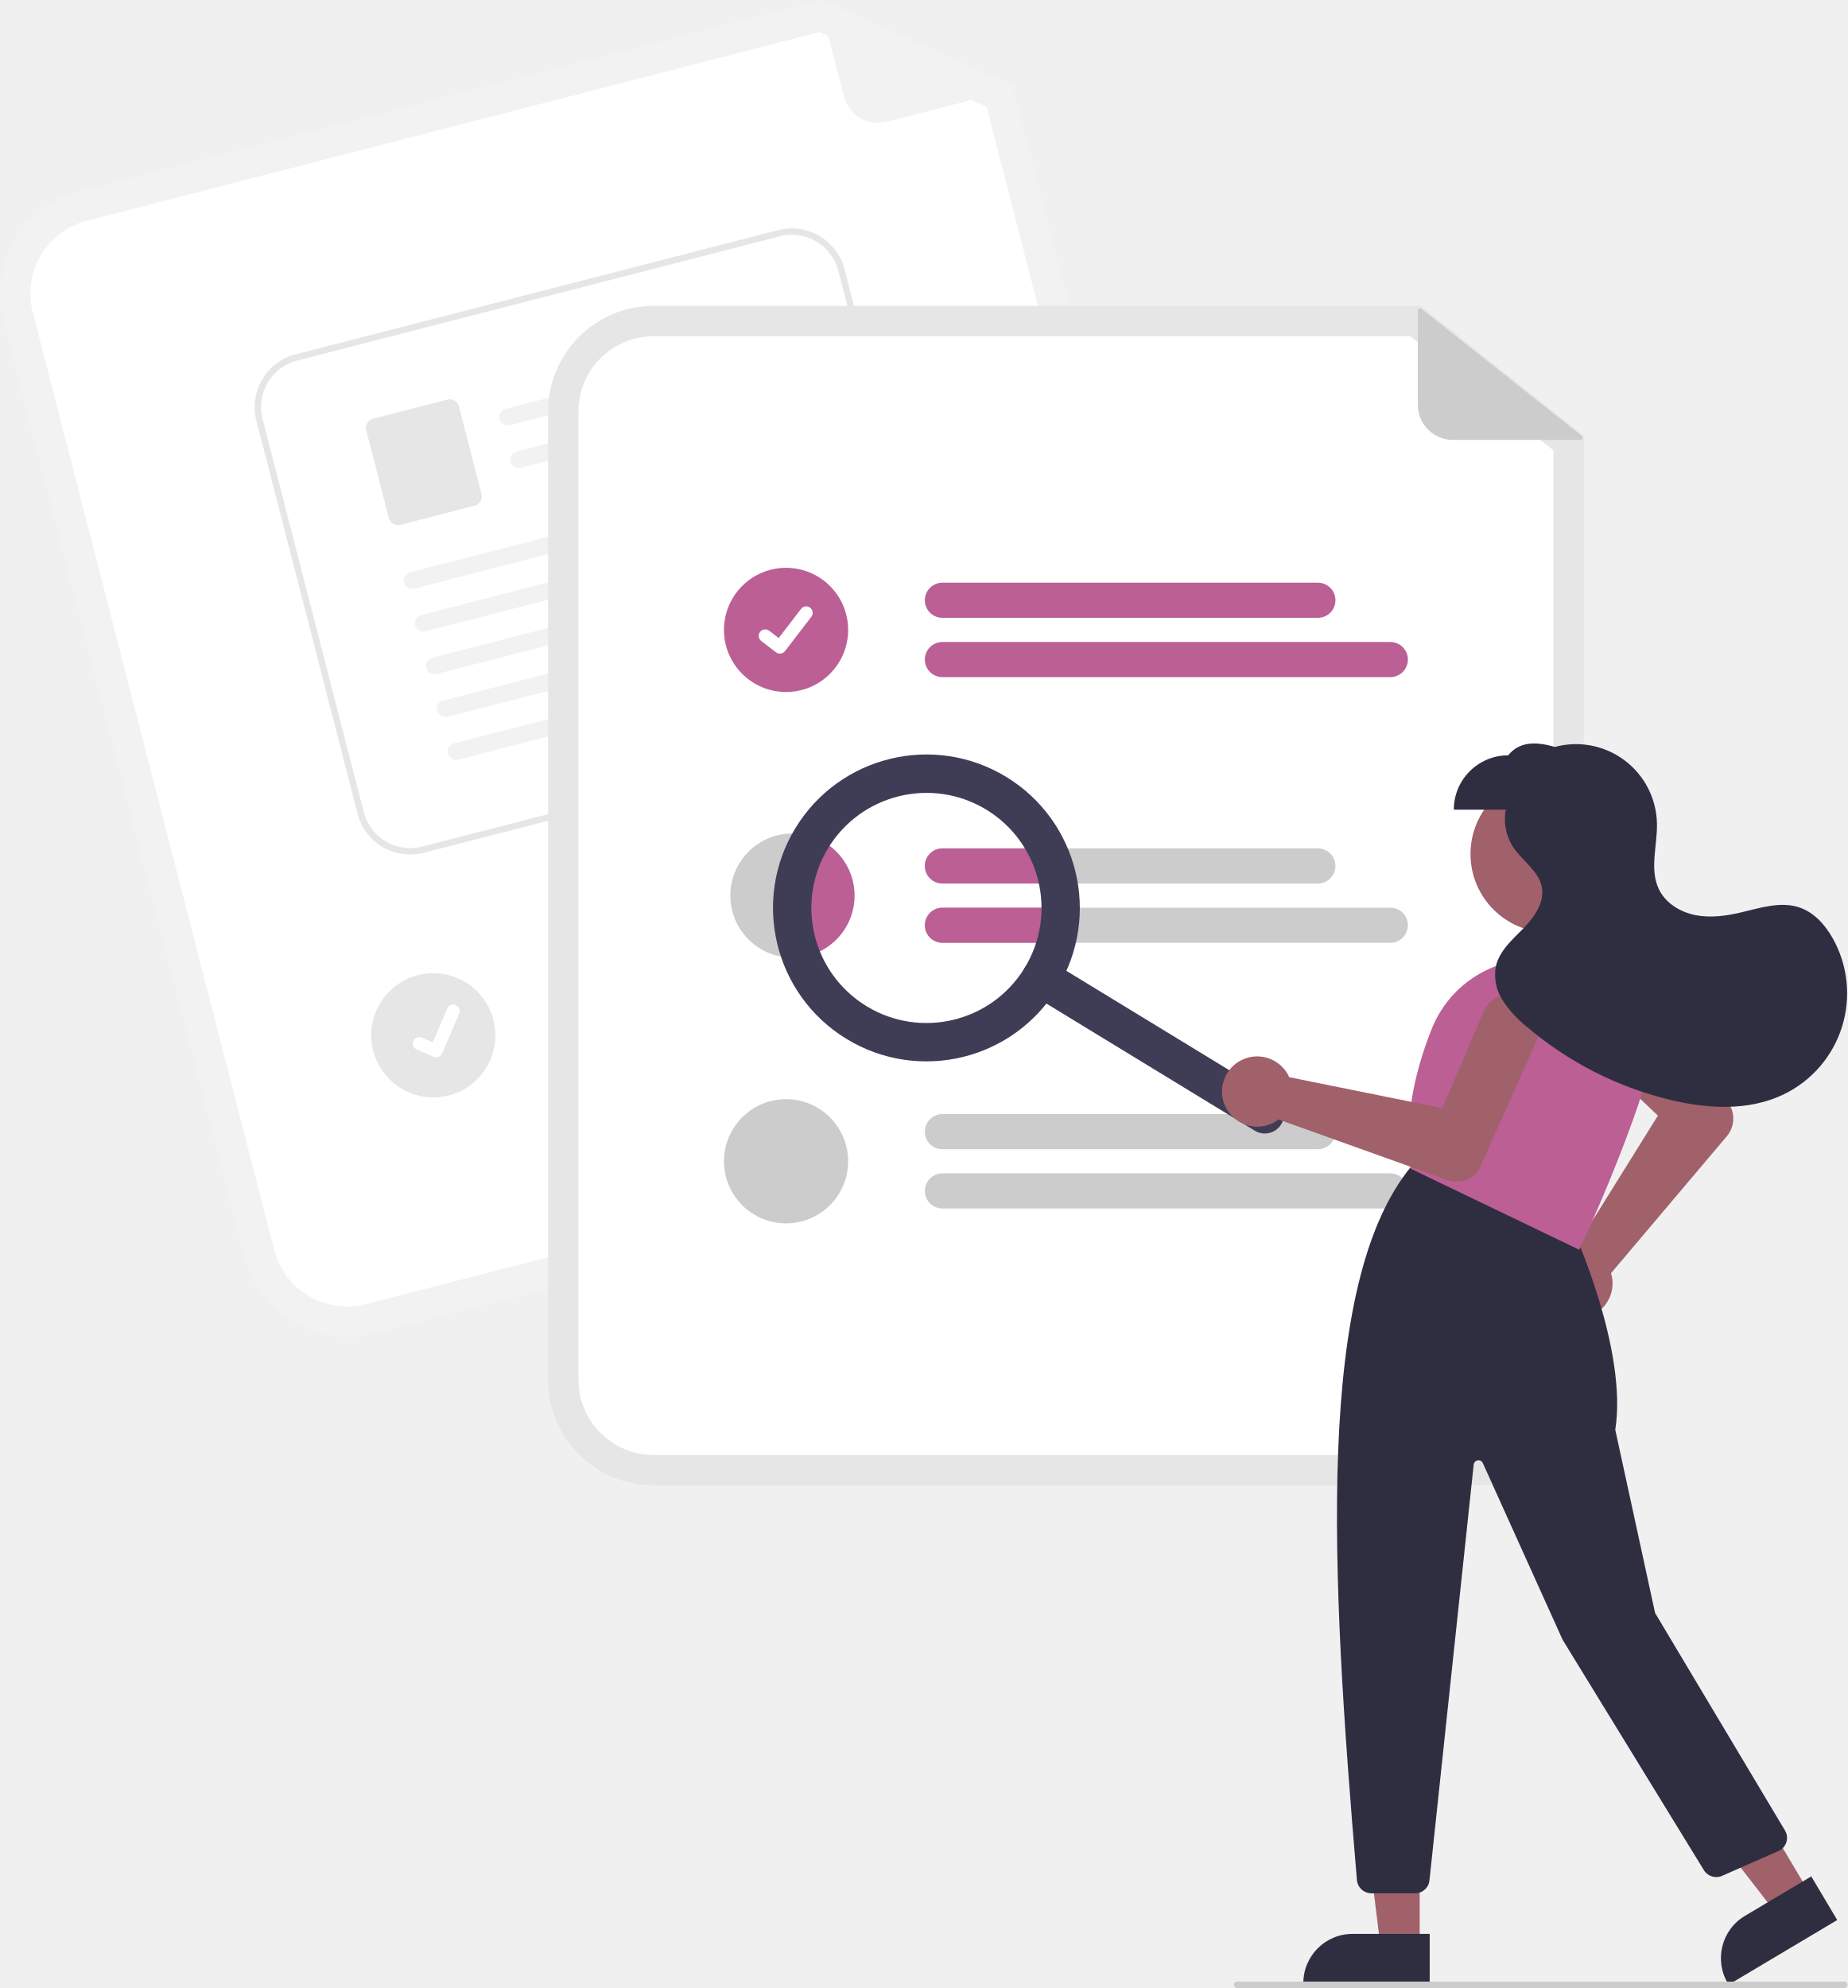
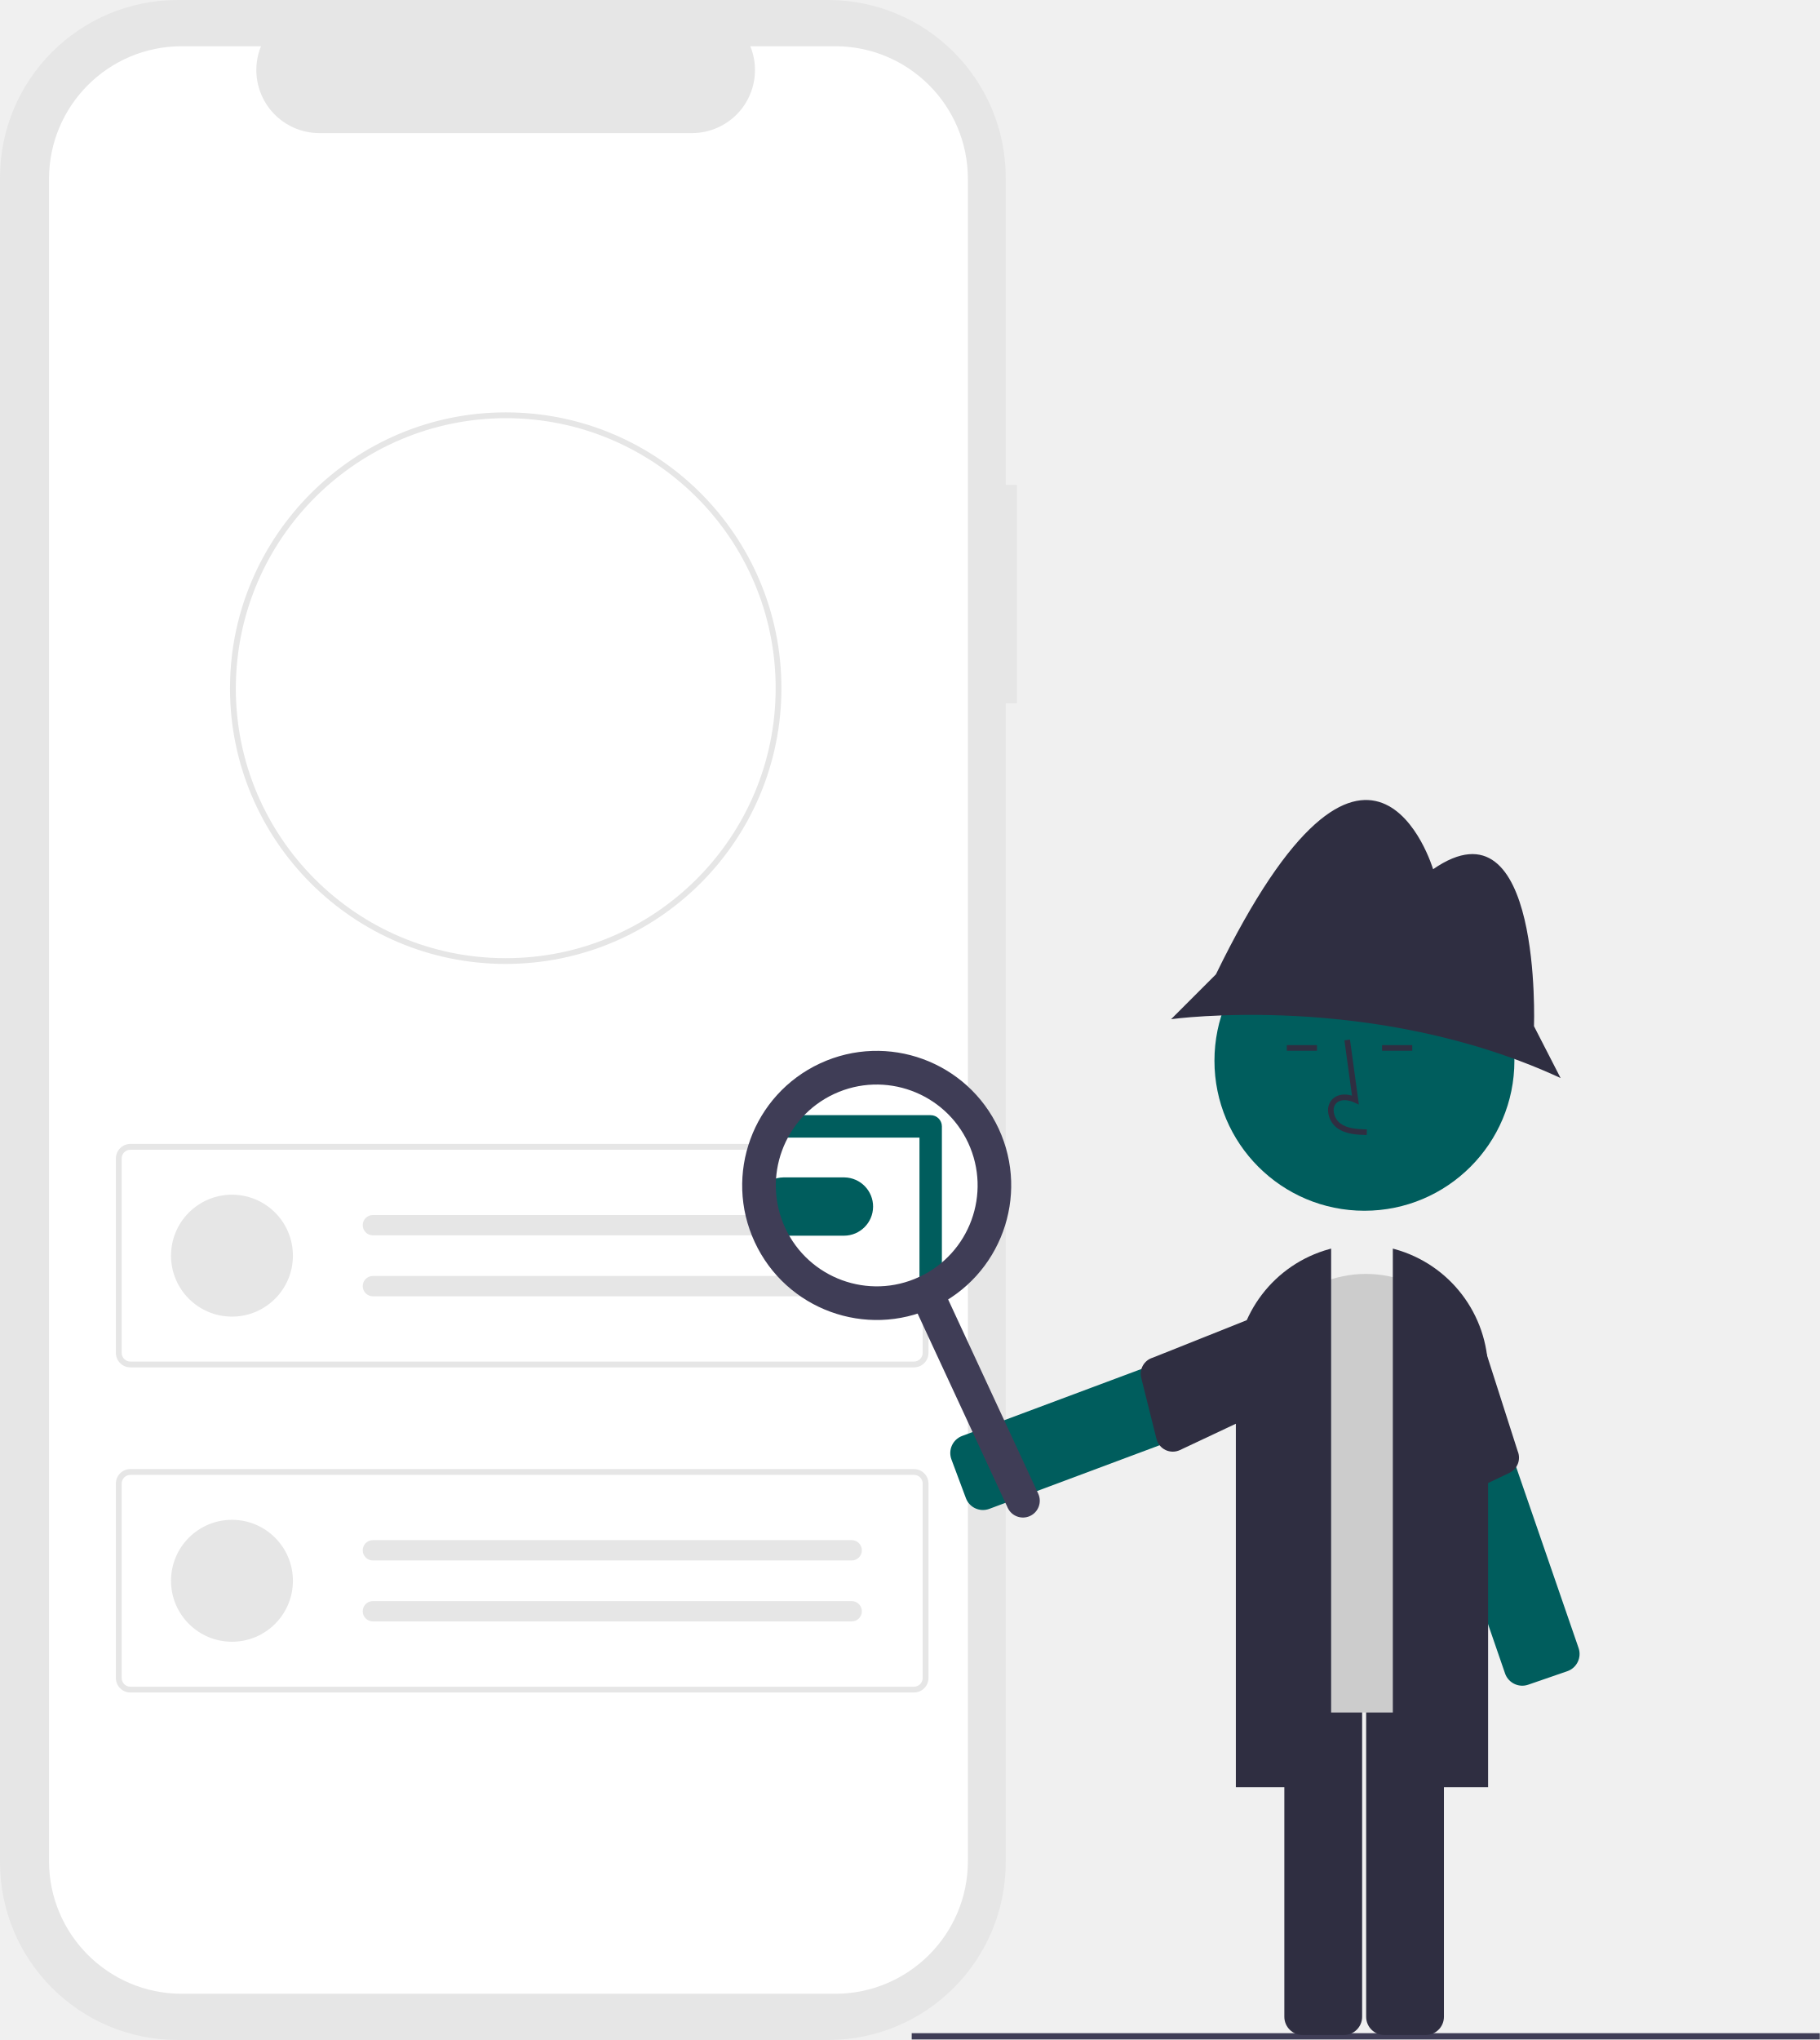
- <svg xmlns="http://www.w3.org/2000/svg" data-name="Layer 1" width="578.001" height="621.926" viewBox="0 0 578.001 621.926">
-   <path d="M677.642,491.897l-249.849,64.339a33.037,33.037,0,0,1-40.187-23.728L312.046,239.081a33.037,33.037,0,0,1,23.728-40.187l232.444-59.857L627.712,165.671l73.658,286.039A33.037,33.037,0,0,1,677.642,491.897Z" transform="translate(-310.9993 -139.0372)" fill="#f2f2f2" />
-   <path d="M338.143,208.094a23.527,23.527,0,0,0-16.897,28.618l75.561,293.427a23.527,23.527,0,0,0,28.618,16.897l249.849-64.339a23.527,23.527,0,0,0,16.897-28.618l-72.517-281.607-52.285-23.406Z" transform="translate(-310.9993 -139.0372)" fill="#fff" />
-   <path d="M627.077,167.185l-38.667,9.957a10.991,10.991,0,0,1-13.384-7.903L567.671,140.68a.687.687,0,0,1,.944-.799l58.57,26.011A.687.687,0,0,1,627.077,167.185Z" transform="translate(-310.9993 -139.0372)" fill="#f2f2f2" />
-   <path d="M606.734,417.765,492.982,447.058a5.495,5.495,0,0,1-2.741-10.644L603.994,407.122a5.495,5.495,0,1,1,2.741,10.644Z" transform="translate(-310.9993 -139.0372)" fill="#ccc" />
-   <path d="M633.312,430.073l-135.705,34.946A5.495,5.495,0,0,1,494.866,454.375l135.705-34.946a5.495,5.495,0,0,1,2.741,10.644Z" transform="translate(-310.9993 -139.0372)" fill="#ccc" />
-   <circle id="a597741b-ffcf-4aba-98b0-6652ef5d57c9" data-name="Ellipse 44" cx="135.555" cy="323.878" r="19.423" fill="#e6e6e6" />
-   <path d="M594.639,366.934,443.564,405.823A17.019,17.019,0,0,1,422.863,393.597l-31.66-122.99a17.019,17.019,0,0,1,12.225-20.701l151.075-38.889a17.019,17.019,0,0,1,20.701,12.225l31.66,122.99A17.019,17.019,0,0,1,594.639,366.934Z" transform="translate(-310.9993 -139.0372)" fill="#fff" />
-   <path d="M594.639,366.934,443.564,405.823A17.019,17.019,0,0,1,422.863,393.597l-31.66-122.99a17.019,17.019,0,0,1,12.225-20.701l151.075-38.889a17.019,17.019,0,0,1,20.701,12.225l31.66,122.99A17.019,17.019,0,0,1,594.639,366.934ZM403.927,251.842a15.017,15.017,0,0,0-10.787,18.266l31.66,122.99a15.017,15.017,0,0,0,18.266,10.787l151.075-38.889a15.017,15.017,0,0,0,10.787-18.266L573.268,223.74a15.017,15.017,0,0,0-18.266-10.787Z" transform="translate(-310.9993 -139.0372)" fill="#e6e6e6" />
-   <path id="b056fd3f-f1a0-44f0-b006-deff0bee637d-92" data-name="Path 411" d="M546.839,252.371l-76.246,19.627a2.731,2.731,0,0,1-3.308-1.719,2.631,2.631,0,0,1,1.853-3.339l77.613-19.979c3.135,1.589,2.31,4.838.087,5.41Z" transform="translate(-310.9993 -139.0372)" fill="#f2f2f2" />
-   <path id="f1ea6668-a825-428d-96fe-a2c4e1b5a672-93" data-name="Path 412" d="M550.282,265.745l-76.246,19.627A2.731,2.731,0,0,1,470.728,283.653a2.631,2.631,0,0,1,1.853-3.339l77.613-19.979c3.135,1.589,2.31,4.838.087,5.41Z" transform="translate(-310.9993 -139.0372)" fill="#f2f2f2" />
-   <path id="ee9aa382-a9c9-40d0-8ed3-22ec2dd616d6-94" data-name="Path 413" d="M459.514,297.229l-23.269,5.99a2.962,2.962,0,0,1-3.603-2.128l-7.069-27.46a2.962,2.962,0,0,1,2.128-3.603l23.269-5.99a2.963,2.963,0,0,1,3.603,2.128l7.069,27.46a2.962,2.962,0,0,1-2.128,3.603Z" transform="translate(-310.9993 -139.0372)" fill="#e6e6e6" />
-   <path id="be954d2b-d8b8-4d26-80a0-a319e99a4b10-95" data-name="Path 414" d="M557.109,293.185,440.744,323.139a2.731,2.731,0,0,1-3.308-1.719,2.631,2.631,0,0,1,1.853-3.339L557.022,287.775c3.135,1.589,2.31,4.838.087,5.41Z" transform="translate(-310.9993 -139.0372)" fill="#f2f2f2" />
-   <path id="baaae9e4-1b4d-40c2-8a9d-f2abb078b489-96" data-name="Path 415" d="M560.553,306.563,444.188,336.517a2.731,2.731,0,0,1-3.308-1.719,2.631,2.631,0,0,1,1.853-3.339l117.733-30.306c3.135,1.589,2.31,4.838.087,5.41Z" transform="translate(-310.9993 -139.0372)" fill="#f2f2f2" />
-   <path id="a91bf4c9-37f6-4391-92ed-1882bd0ce21c-97" data-name="Path 416" d="M563.994,319.932,447.63,349.886a2.731,2.731,0,0,1-3.308-1.719,2.631,2.631,0,0,1,1.853-3.339l117.733-30.306c3.135,1.589,2.31,4.838.087,5.41Z" transform="translate(-310.9993 -139.0372)" fill="#f2f2f2" />
-   <path id="efb98e07-468b-4c85-9a64-ee4cc5493d6f-98" data-name="Path 417" d="M567.438,333.309,451.073,363.263a2.731,2.731,0,0,1-3.308-1.719,2.631,2.631,0,0,1,1.853-3.339L567.351,327.899c3.135,1.589,2.31,4.838.087,5.41Z" transform="translate(-310.9993 -139.0372)" fill="#f2f2f2" />
-   <path id="aeb1db98-32e5-40b8-ab89-fdad6a3263dc-99" data-name="Path 418" d="M570.879,346.679,454.515,376.633a2.731,2.731,0,0,1-3.308-1.719,2.631,2.631,0,0,1,1.853-3.339l117.733-30.306c3.135,1.589,2.31,4.838.087,5.41Z" transform="translate(-310.9993 -139.0372)" fill="#f2f2f2" />
-   <path id="be265de5-288f-49a7-867d-c42e7cdbf4db-100" data-name="Path 395" d="M447.987,469.723a2.014,2.014,0,0,1-1.274-.088l-.025-.01L441.397,467.382a2.029,2.029,0,1,1,1.587-3.734l3.429,1.458,4.493-10.569a2.028,2.028,0,0,1,2.659-1.073l.001 0-.027.069.028-.069a2.03,2.03,0,0,1,1.072,2.66l-5.286,12.427a2.029,2.029,0,0,1-1.365,1.168Z" transform="translate(-310.9993 -139.0372)" fill="#fff" />
-   <path d="M773.475,603.715h-258a33.037,33.037,0,0,1-33-33v-303a33.037,33.037,0,0,1,33-33H755.501l50.973,40.629V570.715A33.037,33.037,0,0,1,773.475,603.715Z" transform="translate(-310.9993 -139.0372)" fill="#e6e6e6" />
-   <path d="M515.474,244.215a23.527,23.527,0,0,0-23.5,23.5v303a23.527,23.527,0,0,0,23.5,23.5h258a23.527,23.527,0,0,0,23.5-23.5V279.92l-44.796-35.706Z" transform="translate(-310.9993 -139.0372)" fill="#fff" />
-   <path d="M723.294,332.319H605.83a5.495,5.495,0,0,1,0-10.991H723.294a5.495,5.495,0,1,1,0,10.991Z" transform="translate(-310.9993 -139.0372)" fill="#bb5f95" />
-   <path d="M745.962,350.866H605.83a5.495,5.495,0,0,1,0-10.991H745.962a5.495,5.495,0,1,1,0,10.991Z" transform="translate(-310.9993 -139.0372)" fill="#bb5f95" />
-   <path d="M723.294,404.443h-117.46a5.495,5.495,0,1,0,0,10.99h117.46a5.495,5.495,0,0,0,0-10.99Z" transform="translate(-310.9993 -139.0372)" fill="#ccc" />
-   <path d="M745.964,422.993H605.834a5.495,5.495,0,1,0,0,10.99H745.964a5.495,5.495,0,0,0,0-10.99Z" transform="translate(-310.9993 -139.0372)" fill="#ccc" />
-   <path d="M723.294,498.554H605.83a5.495,5.495,0,0,1,0-10.991H723.294a5.495,5.495,0,1,1,0,10.991Z" transform="translate(-310.9993 -139.0372)" fill="#ccc" />
-   <path d="M745.962,517.101H605.83a5.495,5.495,0,0,1,0-10.991H745.962a5.495,5.495,0,1,1,0,10.991Z" transform="translate(-310.9993 -139.0372)" fill="#ccc" />
-   <circle id="abdb8e2f-a218-463c-85f4-c869fef49971" data-name="Ellipse 44" cx="245.916" cy="197.06" r="19.423" fill="#bb5f95" />
-   <path id="ba7dbbd6-0052-44b1-a552-47a8298b8d3e-101" data-name="Path 395" d="M554.99,343.506a2.014,2.014,0,0,1-1.212-.403l-.022-.016-4.565-3.492a2.029,2.029,0,1,1,2.468-3.22l2.957,2.267,6.987-9.115a2.028,2.028,0,0,1,2.843-.376l.001 0-.043.06.045-.06a2.03,2.03,0,0,1,.375,2.843l-8.218,10.716a2.029,2.029,0,0,1-1.613.791Z" transform="translate(-310.9993 -139.0372)" fill="#fff" />
-   <path d="M578.334,419.213a19.423,19.423,0,0,1-19.42,19.43,4.176,4.176,0,0,1-.5-.02,19.422,19.422,0,1,1,19.92-19.41Z" transform="translate(-310.9993 -139.0372)" fill="#ccc" />
-   <circle id="e4a71040-498e-4958-ad41-c2d79154b8f7" data-name="Ellipse 44" cx="245.916" cy="363.295" r="19.423" fill="#ccc" />
-   <path d="M805.482,276.651h-39.929a10.991,10.991,0,0,1-10.991-10.991v-29.491a.687.687,0,0,1,1.113-.538l50.233,39.795A.687.687,0,0,1,805.482,276.651Z" transform="translate(-310.9993 -139.0372)" fill="#ccc" />
-   <path d="M578.334,419.213a19.423,19.423,0,0,1-19.42,19.43,4.176,4.176,0,0,1-.5-.02,42.051,42.051,0,0,1,3.77-38.56A19.433,19.433,0,0,1,578.334,419.213Z" transform="translate(-310.9993 -139.0372)" fill="#bb5f95" />
-   <path d="M600.334,409.943a5.51,5.51,0,0,1,5.5-5.5h29.27a41.573,41.573,0,0,1,3.61,10.99H605.834A5.501,5.501,0,0,1,600.334,409.943Z" transform="translate(-310.9993 -139.0372)" fill="#bb5f95" />
-   <path d="M639.394,422.993a41.924,41.924,0,0,1-1.46,10.99h-32.1a5.495,5.495,0,1,1,0-10.99Z" transform="translate(-310.9993 -139.0372)" fill="#bb5f95" />
-   <path d="M711.816,490.77a6,6,0,0,1-8.247,1.998l-70.005-42.7a6,6,0,0,1,6.249-10.245l70.005,42.7A6,6,0,0,1,711.816,490.77Z" transform="translate(-310.9993 -139.0372)" fill="#3f3d56" />
-   <path d="M641.811,448.07a48,48,0,1,1-15.983-65.974A48.054,48.054,0,0,1,641.811,448.07Zm-71.712-43.742a36,36,0,1,0,49.48-11.987A36.041,36.041,0,0,0,570.099,404.328Z" transform="translate(-310.9993 -139.0372)" fill="#3f3d56" />
-   <circle cx="484.603" cy="267.173" r="24.561" fill="#a0616a" />
-   <path d="M794.015,543.901a11.002,11.002,0,0,1,8.323-14.151,10.468,10.468,0,0,1,1.459-.18l25.872-41.523L806.036,465.58a9.432,9.432,0,1,1,13.121-13.553L851.786,484.201l.066.08a8.545,8.545,0,0,1-.594,10.185l-36.25,42.873a10.301,10.301,0,0,1,.27,1.046,11.003,11.003,0,0,1-9.875,13.116q-.468.041-.932.041A11.037,11.037,0,0,1,794.015,543.901Z" transform="translate(-310.9993 -139.0372)" fill="#a0616a" />
-   <polygon points="444.151 609.001 431.891 609 426.059 561.712 444.153 561.713 444.151 609.001" fill="#a0616a" />
-   <path d="M758.277,759.922l-39.531-.001v-.5a15.386,15.386,0,0,1,15.386-15.386h.001l24.144.001Z" transform="translate(-310.9993 -139.0372)" fill="#2f2e41" />
-   <polygon points="566.007 592.05 555.473 598.322 526.268 560.676 541.815 551.419 566.007 592.05" fill="#a0616a" />
-   <path d="M885.772,739.699l-33.966,20.223-.256-.43a15.386,15.386,0,0,1,5.348-21.092l.001-.001,20.745-12.352Z" transform="translate(-310.9993 -139.0372)" fill="#2f2e41" />
-   <path d="M735.512,727.213c-8.213-96.706-13.099-186.545,16.924-223.193l.232-.284,50.526,20.211.083.181c.17.371,16.974,37.333,13.054,62.194L828.794,643.649l40.636,68.041A4.501,4.501,0,0,1,867.379,718.118l-17.659,7.77a4.521,4.521,0,0,1-5.648-1.766l-44.204-72.08-24.968-55.286a1.5,1.5,0,0,0-2.859.459L758.201,727.311a4.492,4.492,0,0,1-4.475,4.024H739.998A4.53,4.53,0,0,1,735.512,727.213Z" transform="translate(-310.9993 -139.0372)" fill="#2f2e41" />
-   <path d="M752.606,504.786l-.241-.115-.038-.265c-1.887-13.21.347-27.888,6.64-43.625a34.636,34.636,0,0,1,40.202-20.743h0a34.594,34.594,0,0,1,22.061,16.964,34.221,34.221,0,0,1,2.373,27.425c-7.934,23.2-18.226,44.907-18.329,45.124l-.216.453Z" transform="translate(-310.9993 -139.0372)" fill="#bb5f95" />
-   <path d="M697.48,471.883A11.002,11.002,0,0,1,713.65,474.722a10.469,10.469,0,0,1,.679,1.304l47.954,9.692,12.768-30.004a9.432,9.432,0,1,1,17.289,7.544l-18.71,41.83-.052.09a8.545,8.545,0,0,1-9.748,3.01L710.978,489.247a10.303,10.303,0,0,1-.885.619,11.003,11.003,0,0,1-15.744-4.657q-.202-.424-.365-.859A11.037,11.037,0,0,1,697.48,471.883Z" transform="translate(-310.9993 -139.0372)" fill="#a0616a" />
-   <path d="M884.331,432.512c-2.366-4.192-5.812-8.031-10.369-9.581-5.885-2.001-12.257.13-18.307,1.552-4.662,1.096-9.532,1.767-14.23.842-4.698-.925-9.23-3.659-11.368-7.944-3.145-6.304-.496-13.821-.687-20.863a25.334,25.334,0,0,0-31.923-23.811c-5.793-1.672-11.039-1.827-14.623,2.627a17,17,0,0,0-17,17h16.255a16.15,16.15,0,0,0,2.454,11.931c2.87,4.216,7.859,7.266,8.82,12.274.931,4.854-2.368,9.459-5.829,12.987-3.46,3.528-7.475,7.024-8.556,11.846a14.689,14.689,0,0,0,2.104,10.565,34.403,34.403,0,0,0,7.386,8.136,108.402,108.402,0,0,0,45.038,23.04c11.704,2.818,24.506,3.548,35.371-1.635a35.126,35.126,0,0,0,15.465-48.967Z" transform="translate(-310.9993 -139.0372)" fill="#2f2e41" />
-   <path d="M888.001,760.963h-190a1,1,0,0,1,0-2h190a1,1,0,0,1,0,2Z" transform="translate(-310.9993 -139.0372)" fill="#ccc" />
+ <svg xmlns="http://www.w3.org/2000/svg" data-name="Layer 1" width="649.378" height="727.778" viewBox="0 0 649.378 727.778">
+   <path d="M648.2,259.058h-3.999V149.513A63.402,63.402,0,0,0,580.8,86.111H348.713a63.402,63.402,0,0,0-63.402,63.402V750.487A63.402,63.402,0,0,0,348.713,813.889H580.799a63.402,63.402,0,0,0,63.402-63.402V337.034h3.999Z" transform="translate(-285.3111 -86.11101)" fill="#e6e6e6" />
+   <path d="M583.358,102.606h-30.295a22.495,22.495,0,0,1-20.827,30.991H399.276a22.495,22.495,0,0,1-20.827-30.991H350.153a47.348,47.348,0,0,0-47.348,47.348V750.046a47.348,47.348,0,0,0,47.348,47.348H583.358a47.348,47.348,0,0,0,47.348-47.348h0V149.954A47.348,47.348,0,0,0,583.358,102.606Z" transform="translate(-285.3111 -86.11101)" fill="#fff" />
+   <path id="f3818c68-126c-4685-b4e0-2450731ccc2a-83" data-name="a2804879-ded6-4045-b20f-1f1dde9b938b" d="M611.462,573.93h-279.619a5.184,5.184,0,0,1-5.178-5.178v-69.361a5.184,5.184,0,0,1,5.178-5.178h279.619a5.184,5.184,0,0,1,5.178,5.178v69.362A5.184,5.184,0,0,1,611.462,573.93Zm-279.619-77.646a3.11,3.11,0,0,0-3.107,3.107v69.362a3.11,3.11,0,0,0,3.107,3.107h279.619a3.11,3.11,0,0,0,3.107-3.107v-69.362a3.11,3.11,0,0,0-3.107-3.107Z" transform="translate(-285.3111 -86.11101)" fill="#e6e6e6" />
+   <circle id="abdb74b7-e321-430b-89c2-b563f66442fc" data-name="b9ad11c9-d8a0-4df6-8741-900b9ec46a35" cx="82.778" cy="447.96" r="21.748" fill="#e6e6e6" />
+   <path id="addd02b1-b85b-481a-baea-1b0ba5ed9f4a-84" data-name="bd261eec-7ae0-49b0-bf26-57ff03972605" d="M418.317,519.573a3.625,3.625,0,0,0,0,7.249h170.878a3.625,3.625,0,0,0,.14-7.249l-.021-0q-.059-.001-.119,0Z" transform="translate(-285.3111 -86.11101)" fill="#e6e6e6" />
+   <path id="a42dc2a4-5fb2-4ea8-b2b3-ce81bc256782-85" data-name="e80b4447-8c34-435b-ba6c-5300a190ab24" d="M418.317,541.321a3.625,3.625,0,0,0,0,7.249h170.878a3.625,3.625,0,0,0,.119-7.249q-.059-.001-.119,0Z" transform="translate(-285.3111 -86.11101)" fill="#e6e6e6" />
+   <path id="b84687c4-e3b4-4975-8361-bf73c33c9ee5-86" data-name="e55fcb7d-3a3b-45d8-b167-72fb2263dd92" d="M611.462,689.92h-279.619a5.184,5.184,0,0,1-5.178-5.178v-69.361a5.184,5.184,0,0,1,5.178-5.178h279.619a5.184,5.184,0,0,1,5.178,5.178v69.362A5.184,5.184,0,0,1,611.462,689.92Zm-279.619-77.646a3.11,3.11,0,0,0-3.107,3.107v69.362a3.11,3.11,0,0,0,3.107,3.107h279.619a3.11,3.11,0,0,0,3.107-3.107v-69.362a3.11,3.11,0,0,0-3.107-3.107Z" transform="translate(-285.3111 -86.11101)" fill="#e6e6e6" />
+   <circle id="fe3713e7-4e14-41f8-af1d-48b338e5371c" data-name="a50d232f-7710-43e4-8fa9-6ef0443fc454" cx="82.778" cy="563.95" r="21.748" fill="#e6e6e6" />
+   <path id="e34cf46a-1d6c-4c41-b5e1-331fa5bf8d4c-87" data-name="e49b4965-a9e9-4371-9134-194e44e65c31" d="M418.317,635.563a3.625,3.625,0,0,0,0,7.249h170.878a3.625,3.625,0,0,0,.119-7.249q-.059-.001-.119,0Z" transform="translate(-285.3111 -86.11101)" fill="#e6e6e6" />
+   <path id="e105039f-b7a6-49c8-8f81-87505f1b0ae5-88" data-name="abc4586a-ac92-4255-aae6-84f53baad571" d="M418.317,657.311a3.625,3.625,0,0,0,0,7.249h170.878a3.625,3.625,0,0,0,.119-7.249q-.059-.001-.119,0Z" transform="translate(-285.3111 -86.11101)" fill="#e6e6e6" />
+   <path id="ad9187ec-89e0-4b9d-a4fb-dc654c09bafe-89" data-name="a9e593af-a319-4e97-9065-f0c2c04624d5" d="M465.768,429.995a98.343,98.343,0,0,1-98.384-98.302v-.082c0-.206,0-.423.012-.629.3-53.879,44.432-97.756,98.372-97.756a98.384,98.384,0,0,1,.022,196.768h-.022Zm0-194.7a96.519,96.519,0,0,0-96.3,95.749c-.011.22-.011.4-.011.564a96.325,96.325,0,1,0,96.337-96.313h-.026Z" transform="translate(-285.3111 -86.11101)" fill="#e6e6e6" />
+   <circle cx="315.114" cy="422.842" r="40" fill="#fff" />
+   <path d="M586.533,526.949c-.069,0-.137-0-.206-.002h-21.5a10.398,10.398,0,0,1-.008-20.792h21.518c.105-.002.22-.002.334,0a10.398,10.398,0,0,1-.138,20.794Z" transform="translate(-285.3111 -86.11101)" fill="#005d5d" />
+   <rect x="325.345" y="725.344" width="324.033" height="2.241" fill="#3f3d56" />
+   <path d="M630.621,621.842a6.561,6.561,0,0,1-.63-1.259l-5.163-13.827a6.508,6.508,0,0,1,3.815-8.363l115.242-43.032a6.506,6.506,0,0,1,8.363,3.815l5.163,13.828a6.5,6.5,0,0,1-3.816,8.363l-115.241,43.032a6.507,6.507,0,0,1-7.734-2.556Z" transform="translate(-285.3111 -86.11101)" fill="#005d5d" />
+   <path d="M743.518,551.788l-46.863,18.687a6,6,0,0,0-4.093,7.2l5.439,21.775a6,6,0,0,0,8.376,3.975l46.992-22.119a6.011,6.011,0,0,0,3.524-7.717l-5.649-18.276A6.011,6.011,0,0,0,743.518,551.788Z" transform="translate(-285.3111 -86.11101)" fill="#2f2e41" />
+   <path d="M829.28,687.45a6.507,6.507,0,0,1-6.892-4.34l-40.114-116.289a6.5,6.5,0,0,1,4.025-8.264l13.953-4.814a6.504,6.504,0,0,1,8.264,4.025l40.115,116.29a6.508,6.508,0,0,1-4.025,8.264l-13.953,4.812A6.561,6.561,0,0,1,829.28,687.45Z" transform="translate(-285.3111 -86.11101)" fill="#005d5d" />
+   <path d="M811.506,555.778l15.396,48.045a6,6,0,0,1-2.951,7.738l-20.26,9.657a6,6,0,0,1-8.396-3.934l-12.83-50.328a6.011,6.011,0,0,1,3.712-7.629l17.694-7.268A6.011,6.011,0,0,1,811.506,555.778Z" transform="translate(-285.3111 -86.11101)" fill="#2f2e41" />
+   <path d="M764.891,812.114H750.131a6.508,6.508,0,0,1-6.5-6.5V682.599a6.508,6.508,0,0,1,6.5-6.5h14.759a6.508,6.508,0,0,1,6.5,6.5V805.614A6.508,6.508,0,0,1,764.891,812.114Z" transform="translate(-285.3111 -86.11101)" fill="#2f2e41" />
+   <path d="M794.083,812.114H779.323a6.508,6.508,0,0,1-6.5-6.5V682.599a6.508,6.508,0,0,1,6.5-6.5h14.76a6.508,6.508,0,0,1,6.5,6.5V805.614A6.508,6.508,0,0,1,794.083,812.114Z" transform="translate(-285.3111 -86.11101)" fill="#2f2e41" />
+   <path d="M806.247,697.062H739.184a7.008,7.008,0,0,1-7-7V581.117a40.531,40.531,0,0,1,81.062,0V690.062A7.008,7.008,0,0,1,806.247,697.062Z" transform="translate(-285.3111 -86.11101)" fill="#ccc" />
+   <path d="M816.341,723.711h-34V531.556l.632.172a45.382,45.382,0,0,1,33.368,43.688Z" transform="translate(-285.3111 -86.11101)" fill="#2f2e41" />
+   <path d="M760.326,723.711h-34V575.416a45.382,45.382,0,0,1,33.368-43.688l.632-.172Z" transform="translate(-285.3111 -86.11101)" fill="#2f2e41" />
+   <circle cx="486.897" cy="378.421" r="53.519" fill="#005d5d" />
+   <path d="M832.715,452.21s3-83-36-56c0,0-22.5-75.5-77.5,37.5l-16,16s72-10,139,21Z" transform="translate(-285.3111 -86.11101)" fill="#2f2e41" />
+   <path d="M773.024,491.036c-3.306-.092-7.42-.207-10.59-2.522a8.133,8.133,0,0,1-3.2-6.073,5.471,5.471,0,0,1,1.86-4.493c1.656-1.399,4.073-1.727,6.678-.961l-2.699-19.726,1.981-.271,3.173,23.19-1.655-.759c-1.918-.88-4.552-1.328-6.188.055a3.515,3.515,0,0,0-1.153,2.896,6.147,6.147,0,0,0,2.381,4.528c2.467,1.802,5.746,2.034,9.466,2.138Z" transform="translate(-285.3111 -86.11101)" fill="#2f2e41" />
+   <rect x="459.192" y="372.852" width="10.772" height="2" fill="#2f2e41" />
+   <rect x="493.192" y="372.852" width="10.772" height="2" fill="#2f2e41" />
+   <path d="M652.882,626.944a6,6,0,0,1-7.968-2.918l-34.511-74.384a6,6,0,0,1,10.885-5.05l34.511,74.384A6,6,0,0,1,652.882,626.944Z" transform="translate(-285.3111 -86.11101)" fill="#3f3d56" />
+   <path d="M617.425,546.905a4,4,0,0,1-4-4V491.953h-50a4,4,0,0,1,0-8h54a4,4,0,0,1,4,4v54.953A4,4,0,0,1,617.425,546.905Z" transform="translate(-285.3111 -86.11101)" fill="#005d5d" />
+   <path d="M618.371,552.56a48,48,0,1,1,23.34-63.743A48.054,48.054,0,0,1,618.371,552.56Zm-35.353-76.198a36,36,0,1,0,47.808,17.505A36.041,36.041,0,0,0,583.018,476.362Z" transform="translate(-285.3111 -86.11101)" fill="#3f3d56" />
</svg>
